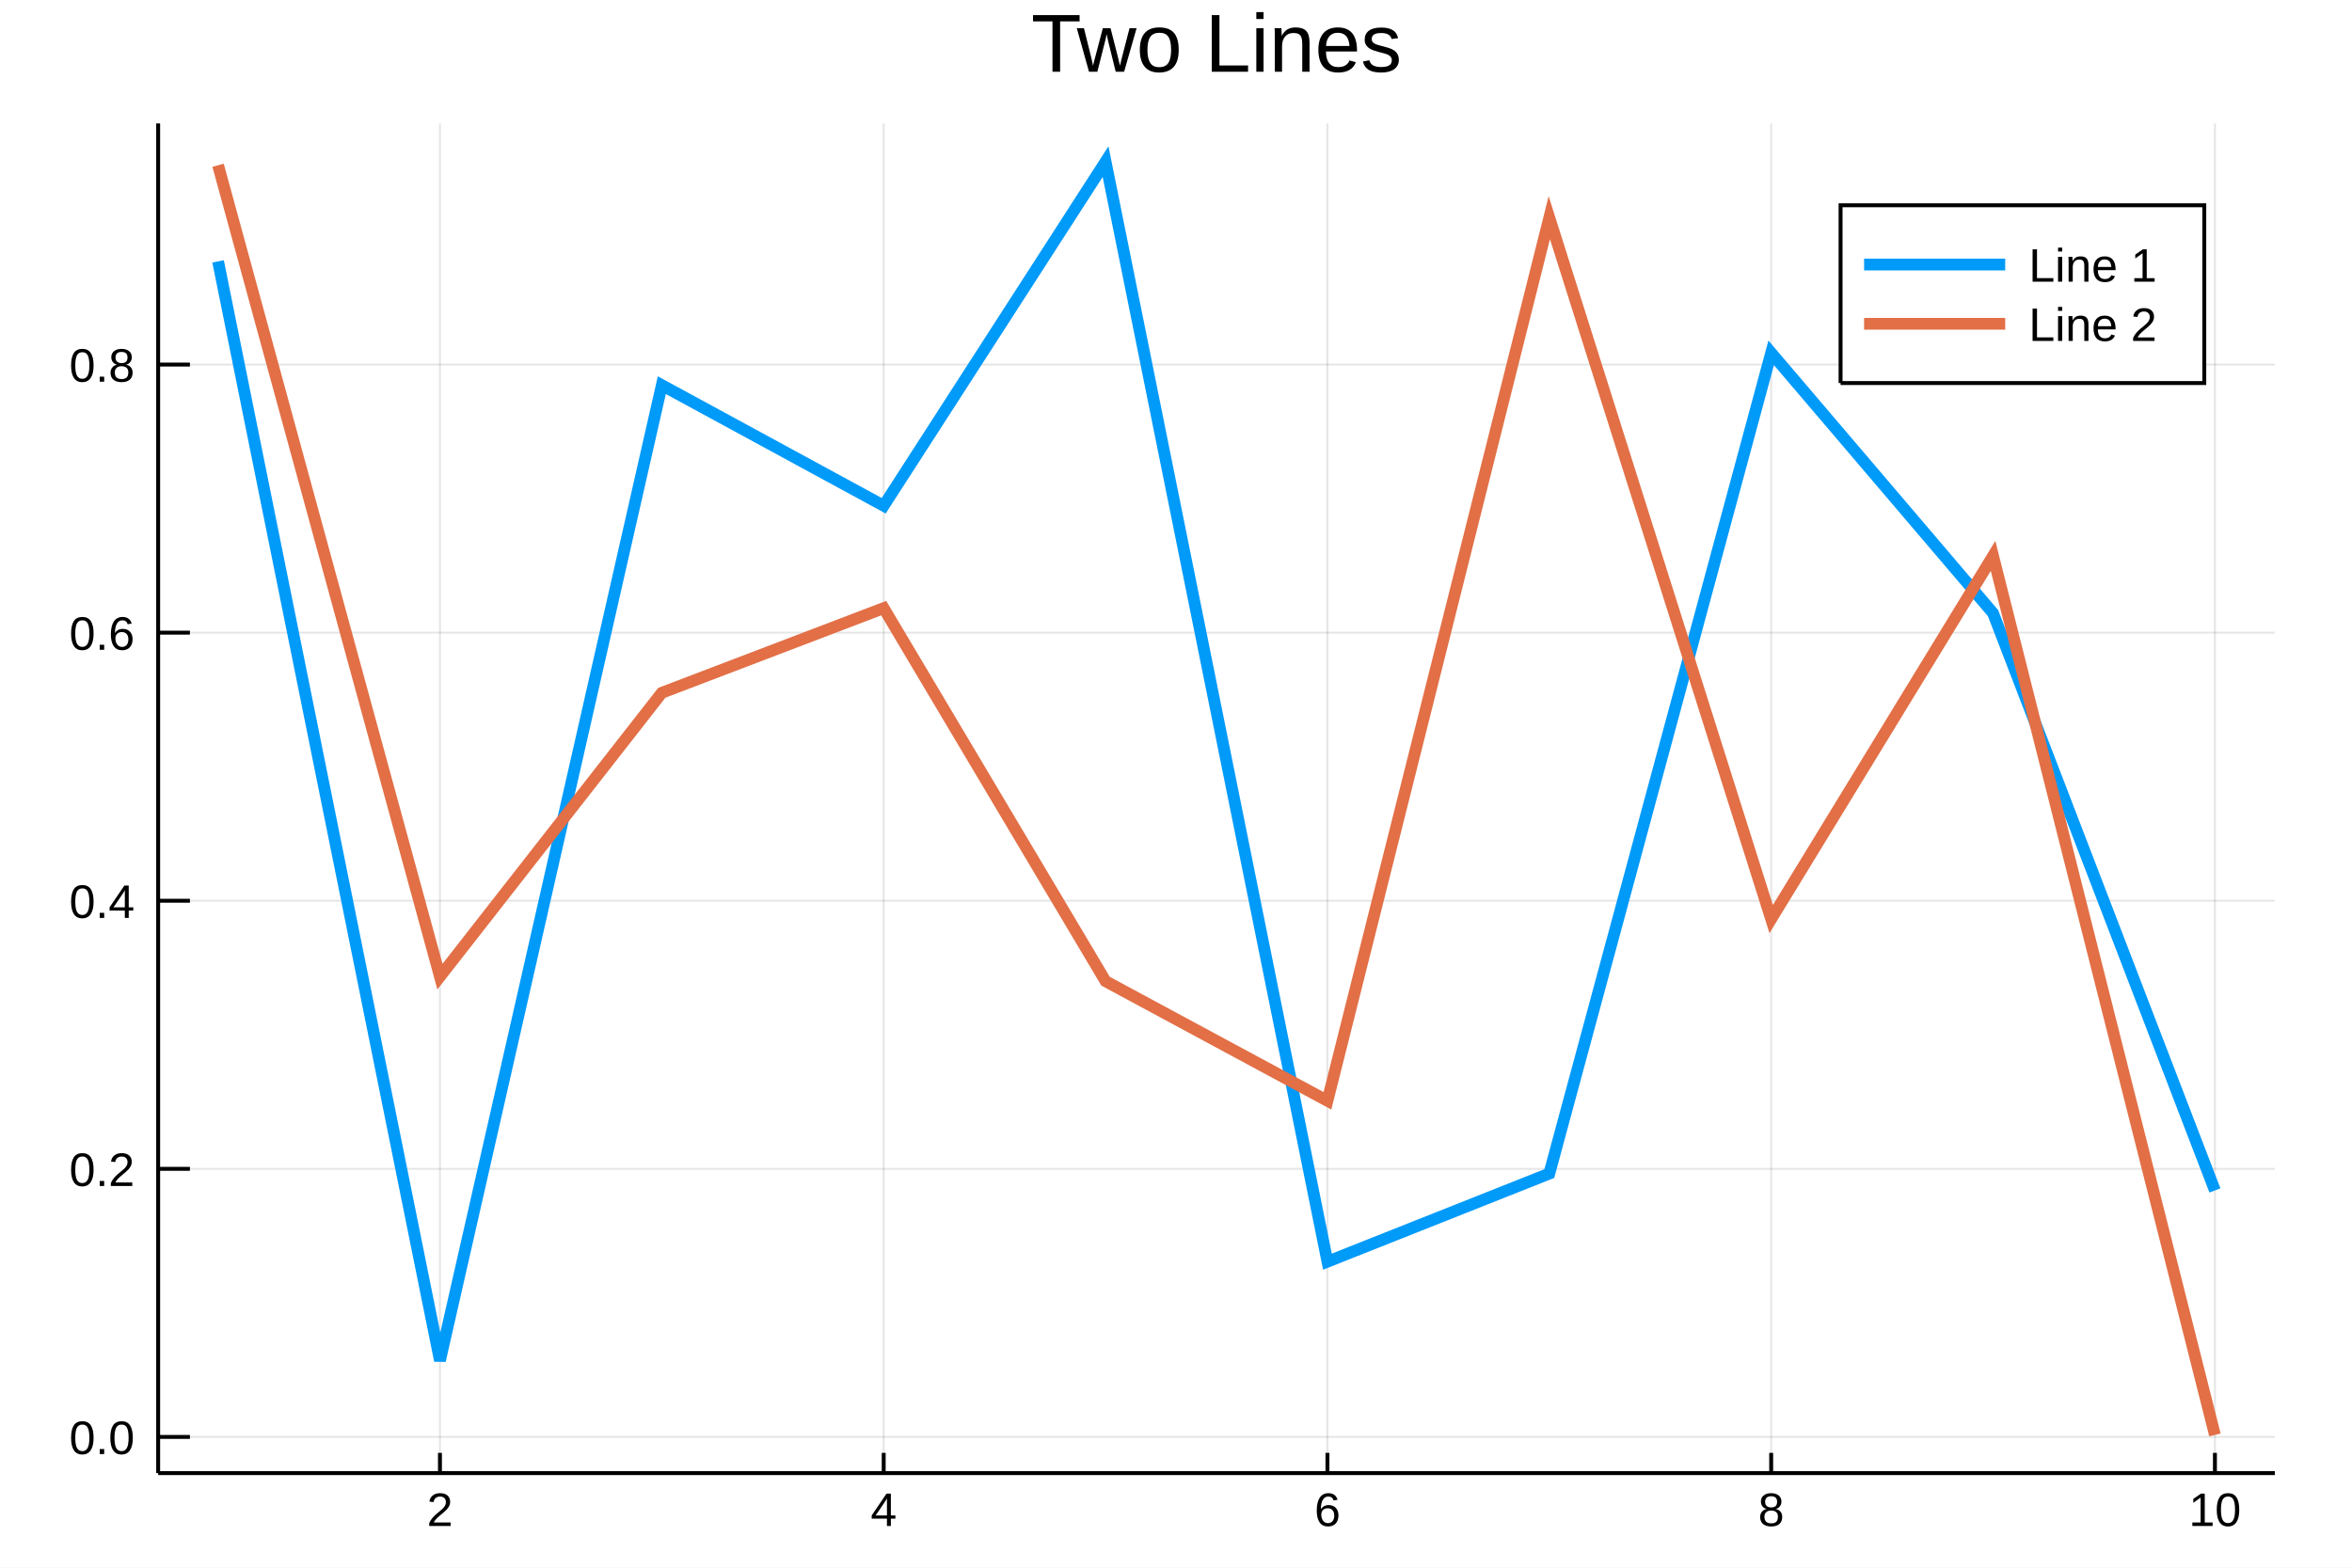
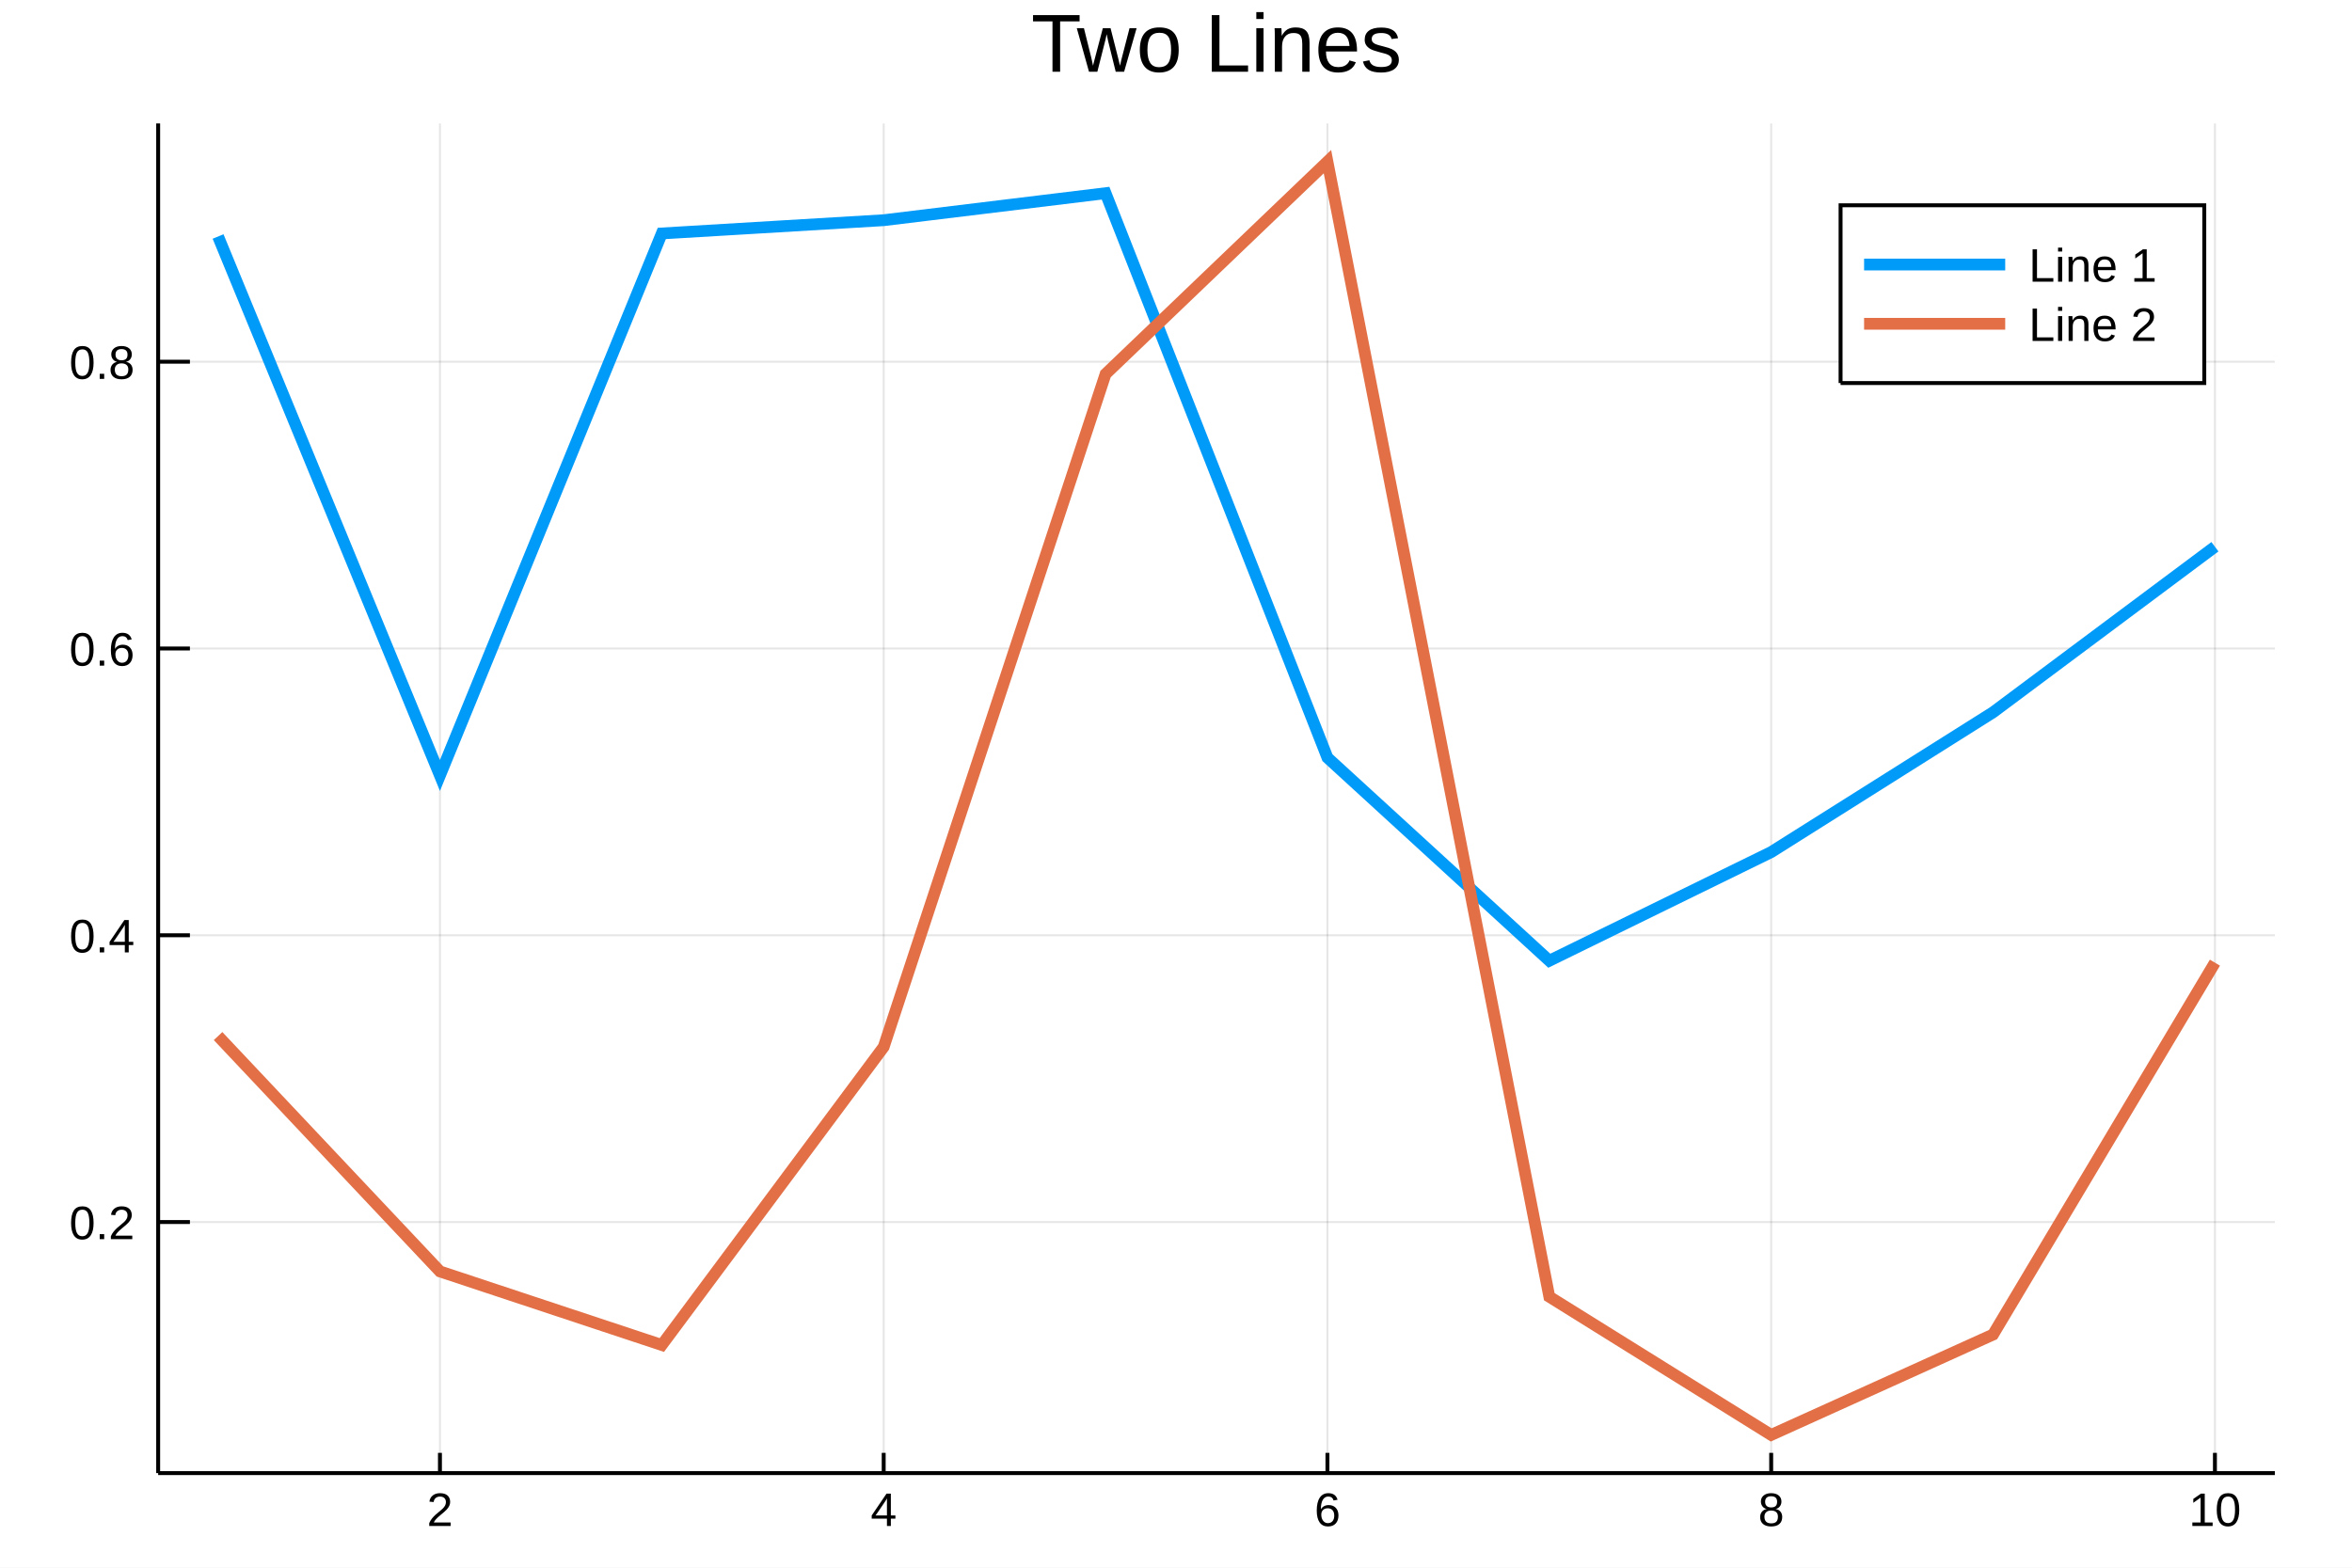
<svg xmlns="http://www.w3.org/2000/svg" width="600" height="400" viewBox="0 0 2400 1600">
  <defs>
    <clipPath id="clip3600">
      <rect x="0" y="0" width="2000" height="2000" />
    </clipPath>
  </defs>
  <defs>
    <clipPath id="clip3601">
      <rect x="0" y="0" width="2400" height="1600" />
    </clipPath>
  </defs>
  <polygon clip-path="url(#clip3601)" points=" 0,1600 2400,1600 2400,0 0,0    " fill="#ffffff" fill-rule="evenodd" fill-opacity="1" />
  <defs>
    <clipPath id="clip3602">
      <rect x="480" y="0" width="1681" height="1600" />
    </clipPath>
  </defs>
  <polygon clip-path="url(#clip3601)" points=" 161.394,1503.47 2321.26,1503.47 2321.26,125.984 161.394,125.984    " fill="#ffffff" fill-rule="evenodd" fill-opacity="1" />
  <defs>
    <clipPath id="clip3603">
      <rect x="161" y="125" width="2161" height="1378" />
    </clipPath>
  </defs>
  <polyline clip-path="url(#clip3603)" style="stroke:#000000; stroke-width:2; stroke-opacity:0.1; fill:none" points="   448.923,1503.47 448.923,125.984    " />
  <polyline clip-path="url(#clip3603)" style="stroke:#000000; stroke-width:2; stroke-opacity:0.1; fill:none" points="   901.725,1503.47 901.725,125.984    " />
  <polyline clip-path="url(#clip3603)" style="stroke:#000000; stroke-width:2; stroke-opacity:0.1; fill:none" points="   1354.53,1503.47 1354.53,125.984    " />
  <polyline clip-path="url(#clip3603)" style="stroke:#000000; stroke-width:2; stroke-opacity:0.1; fill:none" points="   1807.33,1503.47 1807.33,125.984    " />
  <polyline clip-path="url(#clip3603)" style="stroke:#000000; stroke-width:2; stroke-opacity:0.1; fill:none" points="   2260.13,1503.47 2260.13,125.984    " />
-   <polyline clip-path="url(#clip3603)" style="stroke:#000000; stroke-width:2; stroke-opacity:0.1; fill:none" points="   161.394,1466.54 2321.26,1466.54    " />
-   <polyline clip-path="url(#clip3603)" style="stroke:#000000; stroke-width:2; stroke-opacity:0.1; fill:none" points="   161.394,1192.93 2321.26,1192.93    " />
-   <polyline clip-path="url(#clip3603)" style="stroke:#000000; stroke-width:2; stroke-opacity:0.1; fill:none" points="   161.394,919.309 2321.26,919.309    " />
-   <polyline clip-path="url(#clip3603)" style="stroke:#000000; stroke-width:2; stroke-opacity:0.1; fill:none" points="   161.394,645.691 2321.26,645.691    " />
-   <polyline clip-path="url(#clip3603)" style="stroke:#000000; stroke-width:2; stroke-opacity:0.1; fill:none" points="   161.394,372.073 2321.26,372.073    " />
+   <polyline clip-path="url(#clip3603)" style="stroke:#000000; stroke-width:2; stroke-opacity:0.1; fill:none" points="   161.394,1247.22 2321.26,1247.22    " />
+   <polyline clip-path="url(#clip3603)" style="stroke:#000000; stroke-width:2; stroke-opacity:0.1; fill:none" points="   161.394,954.54 2321.26,954.54    " />
+   <polyline clip-path="url(#clip3603)" style="stroke:#000000; stroke-width:2; stroke-opacity:0.1; fill:none" points="   161.394,661.855 2321.26,661.855    " />
+   <polyline clip-path="url(#clip3603)" style="stroke:#000000; stroke-width:2; stroke-opacity:0.1; fill:none" points="   161.394,369.169 2321.26,369.169    " />
  <polyline clip-path="url(#clip3601)" style="stroke:#000000; stroke-width:4; stroke-opacity:1; fill:none" points="   161.394,1503.47 2321.26,1503.47    " />
  <polyline clip-path="url(#clip3601)" style="stroke:#000000; stroke-width:4; stroke-opacity:1; fill:none" points="   161.394,1503.47 161.394,125.984    " />
  <polyline clip-path="url(#clip3601)" style="stroke:#000000; stroke-width:4; stroke-opacity:1; fill:none" points="   448.923,1503.47 448.923,1482.81    " />
  <polyline clip-path="url(#clip3601)" style="stroke:#000000; stroke-width:4; stroke-opacity:1; fill:none" points="   901.725,1503.47 901.725,1482.81    " />
  <polyline clip-path="url(#clip3601)" style="stroke:#000000; stroke-width:4; stroke-opacity:1; fill:none" points="   1354.53,1503.47 1354.53,1482.81    " />
  <polyline clip-path="url(#clip3601)" style="stroke:#000000; stroke-width:4; stroke-opacity:1; fill:none" points="   1807.33,1503.47 1807.33,1482.81    " />
  <polyline clip-path="url(#clip3601)" style="stroke:#000000; stroke-width:4; stroke-opacity:1; fill:none" points="   2260.13,1503.47 2260.13,1482.81    " />
-   <polyline clip-path="url(#clip3601)" style="stroke:#000000; stroke-width:4; stroke-opacity:1; fill:none" points="   161.394,1466.54 193.792,1466.54    " />
-   <polyline clip-path="url(#clip3601)" style="stroke:#000000; stroke-width:4; stroke-opacity:1; fill:none" points="   161.394,1192.93 193.792,1192.93    " />
-   <polyline clip-path="url(#clip3601)" style="stroke:#000000; stroke-width:4; stroke-opacity:1; fill:none" points="   161.394,919.309 193.792,919.309    " />
-   <polyline clip-path="url(#clip3601)" style="stroke:#000000; stroke-width:4; stroke-opacity:1; fill:none" points="   161.394,645.691 193.792,645.691    " />
-   <polyline clip-path="url(#clip3601)" style="stroke:#000000; stroke-width:4; stroke-opacity:1; fill:none" points="   161.394,372.073 193.792,372.073    " />
+   <polyline clip-path="url(#clip3601)" style="stroke:#000000; stroke-width:4; stroke-opacity:1; fill:none" points="   161.394,1247.22 193.792,1247.22    " />
+   <polyline clip-path="url(#clip3601)" style="stroke:#000000; stroke-width:4; stroke-opacity:1; fill:none" points="   161.394,954.54 193.792,954.54    " />
+   <polyline clip-path="url(#clip3601)" style="stroke:#000000; stroke-width:4; stroke-opacity:1; fill:none" points="   161.394,661.855 193.792,661.855    " />
+   <polyline clip-path="url(#clip3601)" style="stroke:#000000; stroke-width:4; stroke-opacity:1; fill:none" points="   161.394,369.169 193.792,369.169    " />
  <g clip-path="url(#clip3601)">
    <text style="fill:#000000; fill-opacity:1; font-family:Arial,Helvetica Neue,Helvetica,sans-serif; font-size:48px; text-anchor:middle;" transform="rotate(0, 448.923, 1557.47)" x="448.923" y="1557.47">2</text>
  </g>
  <g clip-path="url(#clip3601)">
    <text style="fill:#000000; fill-opacity:1; font-family:Arial,Helvetica Neue,Helvetica,sans-serif; font-size:48px; text-anchor:middle;" transform="rotate(0, 901.725, 1557.47)" x="901.725" y="1557.47">4</text>
  </g>
  <g clip-path="url(#clip3601)">
    <text style="fill:#000000; fill-opacity:1; font-family:Arial,Helvetica Neue,Helvetica,sans-serif; font-size:48px; text-anchor:middle;" transform="rotate(0, 1354.53, 1557.47)" x="1354.53" y="1557.47">6</text>
  </g>
  <g clip-path="url(#clip3601)">
    <text style="fill:#000000; fill-opacity:1; font-family:Arial,Helvetica Neue,Helvetica,sans-serif; font-size:48px; text-anchor:middle;" transform="rotate(0, 1807.33, 1557.47)" x="1807.33" y="1557.47">8</text>
  </g>
  <g clip-path="url(#clip3601)">
    <text style="fill:#000000; fill-opacity:1; font-family:Arial,Helvetica Neue,Helvetica,sans-serif; font-size:48px; text-anchor:middle;" transform="rotate(0, 2260.13, 1557.47)" x="2260.13" y="1557.47">10</text>
  </g>
  <g clip-path="url(#clip3601)">
-     <text style="fill:#000000; fill-opacity:1; font-family:Arial,Helvetica Neue,Helvetica,sans-serif; font-size:48px; text-anchor:end;" transform="rotate(0, 137.394, 1484.04)" x="137.394" y="1484.04">0.0</text>
+     <text style="fill:#000000; fill-opacity:1; font-family:Arial,Helvetica Neue,Helvetica,sans-serif; font-size:48px; text-anchor:end;" transform="rotate(0, 137.394, 1264.72)" x="137.394" y="1264.72">0.2</text>
  </g>
  <g clip-path="url(#clip3601)">
-     <text style="fill:#000000; fill-opacity:1; font-family:Arial,Helvetica Neue,Helvetica,sans-serif; font-size:48px; text-anchor:end;" transform="rotate(0, 137.394, 1210.43)" x="137.394" y="1210.43">0.2</text>
+     <text style="fill:#000000; fill-opacity:1; font-family:Arial,Helvetica Neue,Helvetica,sans-serif; font-size:48px; text-anchor:end;" transform="rotate(0, 137.394, 972.04)" x="137.394" y="972.04">0.4</text>
  </g>
  <g clip-path="url(#clip3601)">
-     <text style="fill:#000000; fill-opacity:1; font-family:Arial,Helvetica Neue,Helvetica,sans-serif; font-size:48px; text-anchor:end;" transform="rotate(0, 137.394, 936.809)" x="137.394" y="936.809">0.4</text>
+     <text style="fill:#000000; fill-opacity:1; font-family:Arial,Helvetica Neue,Helvetica,sans-serif; font-size:48px; text-anchor:end;" transform="rotate(0, 137.394, 679.355)" x="137.394" y="679.355">0.6</text>
  </g>
  <g clip-path="url(#clip3601)">
-     <text style="fill:#000000; fill-opacity:1; font-family:Arial,Helvetica Neue,Helvetica,sans-serif; font-size:48px; text-anchor:end;" transform="rotate(0, 137.394, 663.191)" x="137.394" y="663.191">0.6</text>
-   </g>
-   <g clip-path="url(#clip3601)">
-     <text style="fill:#000000; fill-opacity:1; font-family:Arial,Helvetica Neue,Helvetica,sans-serif; font-size:48px; text-anchor:end;" transform="rotate(0, 137.394, 389.573)" x="137.394" y="389.573">0.8</text>
+     <text style="fill:#000000; fill-opacity:1; font-family:Arial,Helvetica Neue,Helvetica,sans-serif; font-size:48px; text-anchor:end;" transform="rotate(0, 137.394, 386.669)" x="137.394" y="386.669">0.8</text>
  </g>
  <g clip-path="url(#clip3601)">
    <text style="fill:#000000; fill-opacity:1; font-family:Arial,Helvetica Neue,Helvetica,sans-serif; font-size:84px; text-anchor:middle;" transform="rotate(0, 1241.33, 73.2)" x="1241.33" y="73.2">Two Lines</text>
  </g>
-   <polyline clip-path="url(#clip3603)" style="stroke:#009af9; stroke-width:12; stroke-opacity:1; fill:none" points="   222.522,266.745 448.923,1388.65 675.324,393.1 901.725,516.179 1128.13,164.97 1354.53,1287.67 1580.93,1197.77 1807.33,360.116 2033.73,625.78 2260.13,1214.97       " />
-   <polyline clip-path="url(#clip3603)" style="stroke:#e26f46; stroke-width:12; stroke-opacity:1; fill:none" points="   222.522,168.639 448.923,996.75 675.324,707.069 901.725,620.668 1128.13,1001.44 1354.53,1123.52 1580.93,222.159 1807.33,937.994 2033.73,567.361 2260.13,1464.49       " />
+   <polyline clip-path="url(#clip3603)" style="stroke:#009af9; stroke-width:12; stroke-opacity:1; fill:none" points="   222.522,241.373 448.923,791.443 675.324,238.253 901.725,224.742 1128.13,197.162 1354.53,773.258 1580.93,980.527 1807.33,869.668 2033.73,726.986 2260.13,558.004       " />
+   <polyline clip-path="url(#clip3603)" style="stroke:#e26f46; stroke-width:12; stroke-opacity:1; fill:none" points="   222.522,1057.42 448.923,1297.64 675.324,1372.72 901.725,1068.5 1128.13,381.752 1354.53,164.97 1580.93,1323.45 1807.33,1464.49 2033.73,1362.07 2260.13,982.507       " />
  <polygon clip-path="url(#clip3601)" points=" 1878.14,390.944 2249.26,390.944 2249.26,209.504 1878.14,209.504    " fill="#ffffff" fill-rule="evenodd" fill-opacity="1" />
  <polyline clip-path="url(#clip3601)" style="stroke:#000000; stroke-width:4; stroke-opacity:1; fill:none" points="   1878.14,390.944 2249.26,390.944 2249.26,209.504 1878.14,209.504 1878.14,390.944    " />
  <polyline clip-path="url(#clip3601)" style="stroke:#009af9; stroke-width:12; stroke-opacity:1; fill:none" points="   1902.14,269.984 2046.14,269.984    " />
  <g clip-path="url(#clip3601)">
    <text style="fill:#000000; fill-opacity:1; font-family:Arial,Helvetica Neue,Helvetica,sans-serif; font-size:48px; text-anchor:start;" transform="rotate(0, 2070.14, 287.484)" x="2070.14" y="287.484">Line 1</text>
  </g>
  <polyline clip-path="url(#clip3601)" style="stroke:#e26f46; stroke-width:12; stroke-opacity:1; fill:none" points="   1902.14,330.464 2046.14,330.464    " />
  <g clip-path="url(#clip3601)">
    <text style="fill:#000000; fill-opacity:1; font-family:Arial,Helvetica Neue,Helvetica,sans-serif; font-size:48px; text-anchor:start;" transform="rotate(0, 2070.14, 347.964)" x="2070.14" y="347.964">Line 2</text>
  </g>
</svg>
